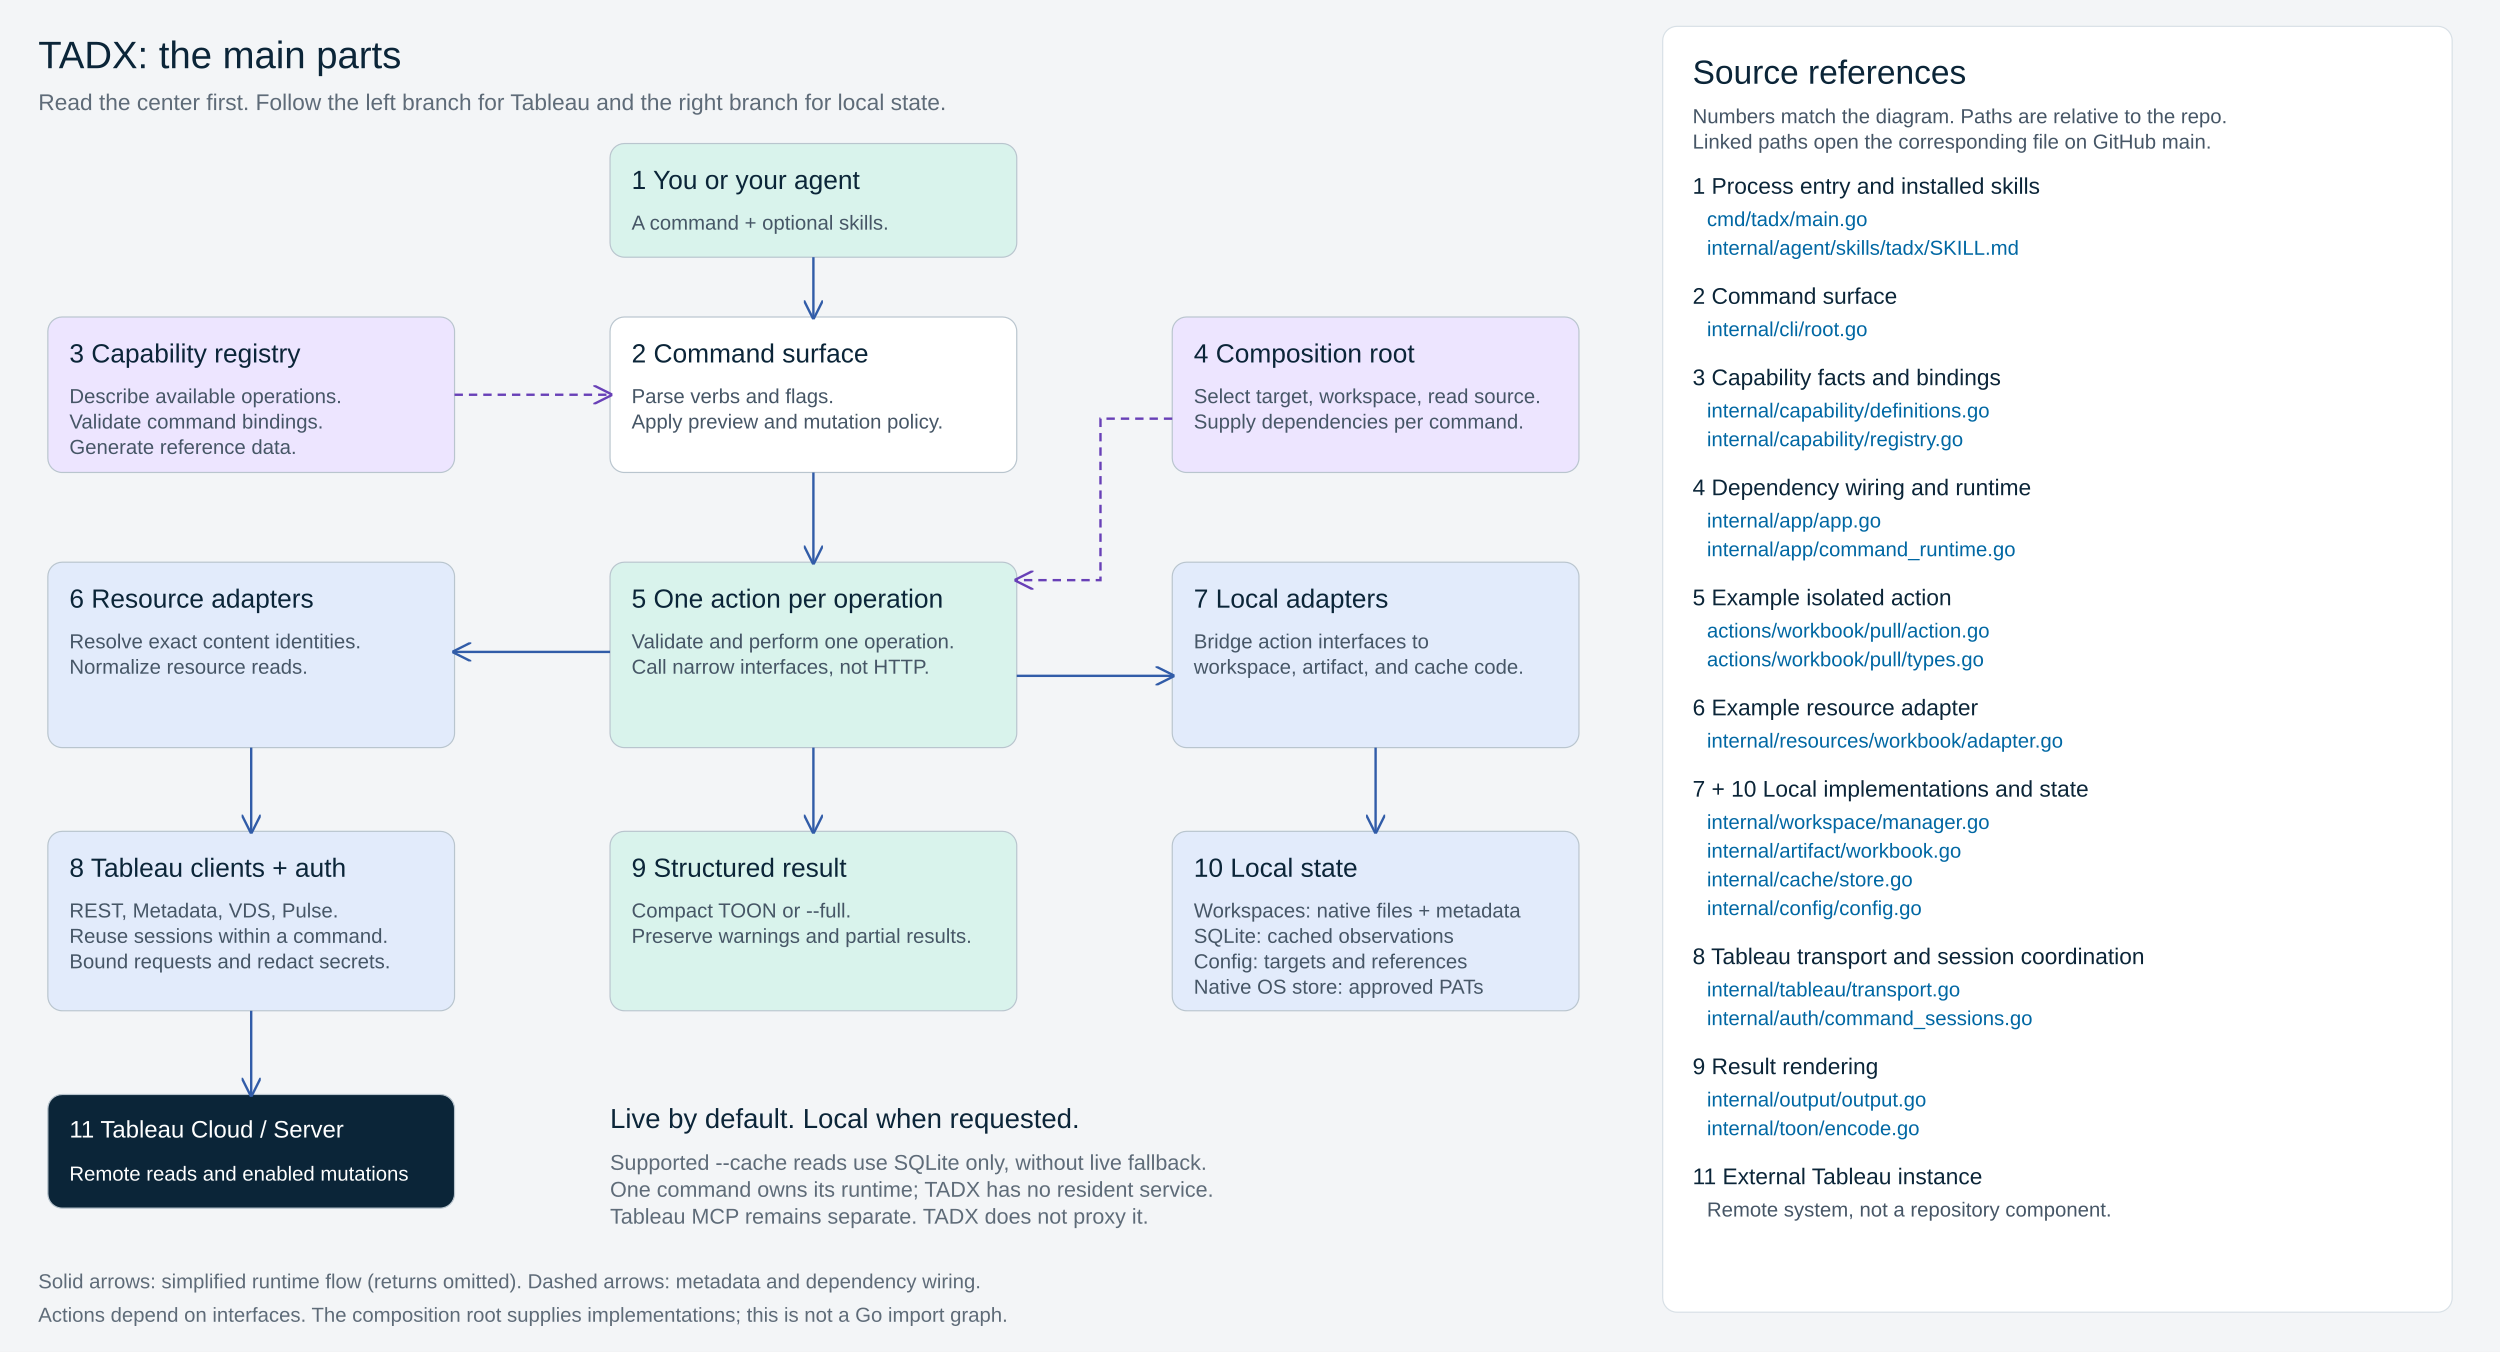
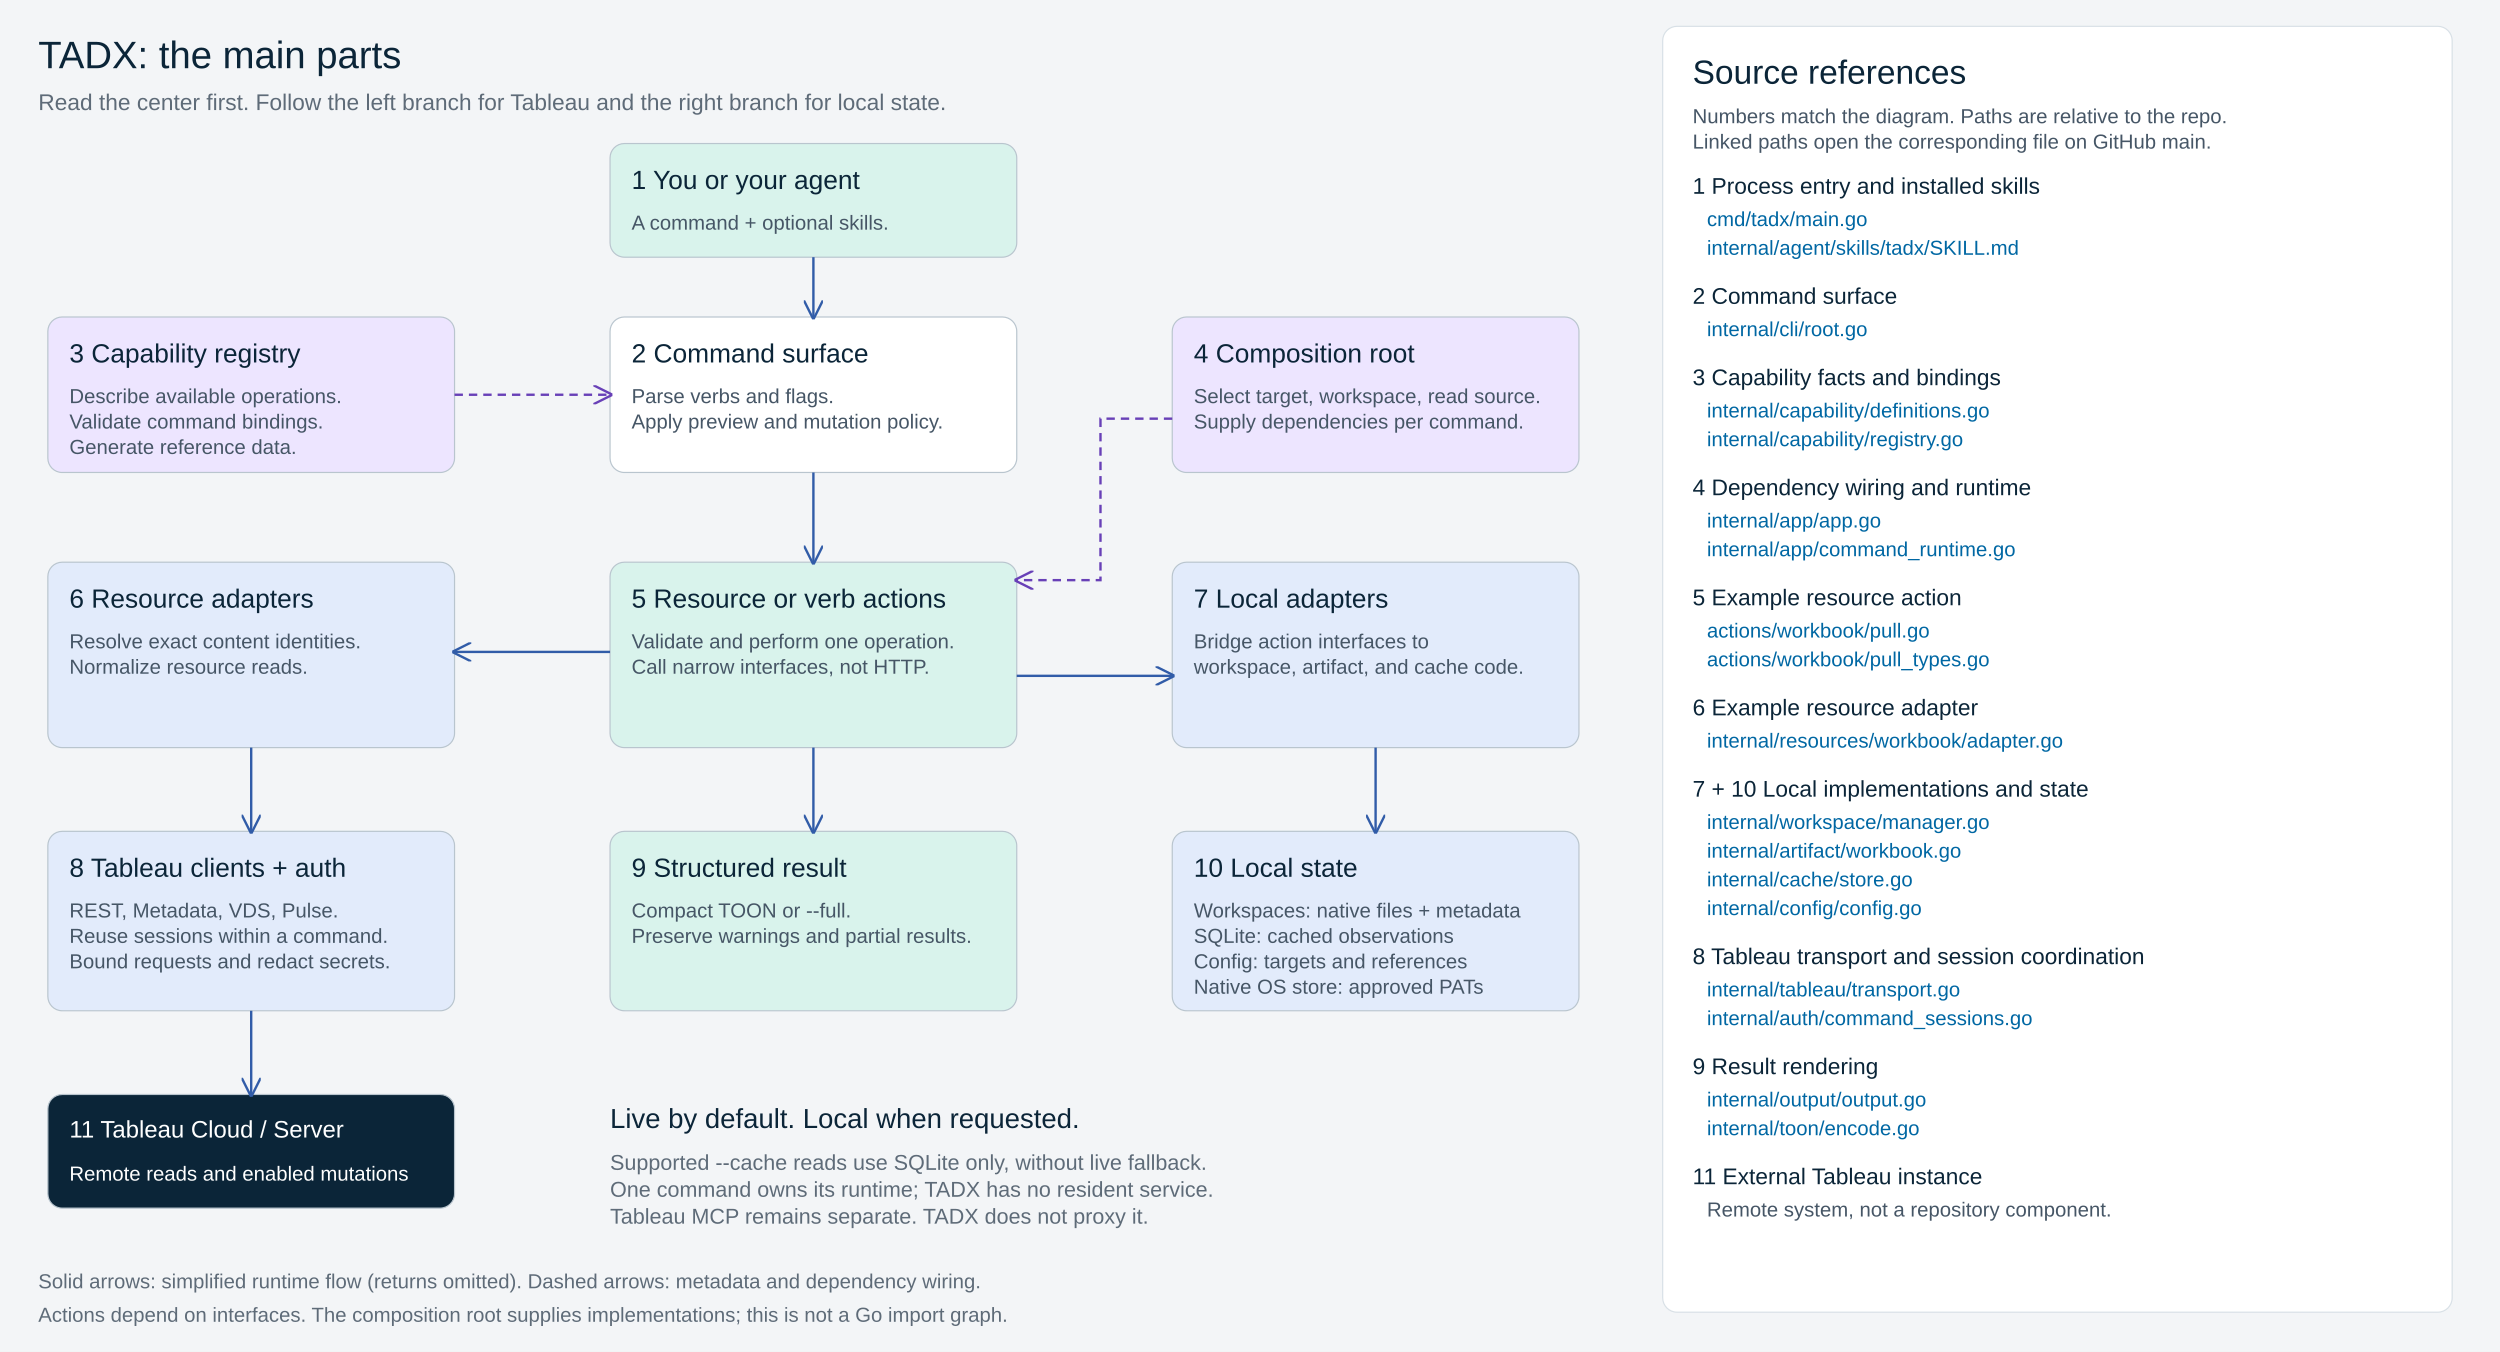
<svg xmlns="http://www.w3.org/2000/svg" viewBox="0 0 2090 1130" role="img" aria-labelledby="title desc">
  <defs>
    <marker id="arrow" markerWidth="8" markerHeight="8" refX="7" refY="4" orient="auto">
      <path d="M0,0 L8,4 L0,8" fill="none" stroke="#315ca8" />
    </marker>
    <marker id="wiring" markerWidth="8" markerHeight="8" refX="7" refY="4" orient="auto">
      <path d="M0,0 L8,4 L0,8" fill="none" stroke="#6840b7" />
    </marker>
  </defs>
  <rect width="2090" height="1130" fill="#f3f5f7" />
  <text x="32" y="57" font-family="Arial, sans-serif" font-size="32" fill="#0b2538">
    <tspan x="32" dy="0">TADX: the main parts</tspan>
  </text>
  <text x="32" y="92" font-family="Arial, sans-serif" font-size="19" fill="#5e6b78">
    <tspan x="32" dy="0">Read the center first. Follow the left branch for Tableau and the right branch for local state.</tspan>
  </text>
  <rect x="510" y="120" width="340" height="95" rx="12" fill="#d9f3ec" stroke="#b9c5ce" />
  <text x="528" y="158" font-family="Arial, sans-serif" font-size="22" fill="#0b2538">
    <tspan x="528" dy="0">1  You or your agent</tspan>
  </text>
  <text x="528" y="192" font-family="Arial, sans-serif" font-size="17" fill="#465666">
    <tspan x="528" dy="0">A command + optional skills.</tspan>
  </text>
  <rect x="510" y="265" width="340" height="130" rx="12" fill="#ffffff" stroke="#b9c5ce" />
  <text x="528" y="303" font-family="Arial, sans-serif" font-size="22" fill="#0b2538">
    <tspan x="528" dy="0">2  Command surface</tspan>
  </text>
  <text x="528" y="337" font-family="Arial, sans-serif" font-size="17" fill="#465666">
    <tspan x="528" dy="0">Parse verbs and flags.</tspan>
    <tspan x="528" dy="21.25">Apply preview and mutation policy.</tspan>
  </text>
  <rect x="40" y="265" width="340" height="130" rx="12" fill="#ede5ff" stroke="#b9c5ce" />
  <text x="58" y="303" font-family="Arial, sans-serif" font-size="22" fill="#0b2538">
    <tspan x="58" dy="0">3  Capability registry</tspan>
  </text>
  <text x="58" y="337" font-family="Arial, sans-serif" font-size="17" fill="#465666">
    <tspan x="58" dy="0">Describe available operations.</tspan>
    <tspan x="58" dy="21.25">Validate command bindings.</tspan>
    <tspan x="58" dy="21.25">Generate reference data.</tspan>
  </text>
  <rect x="980" y="265" width="340" height="130" rx="12" fill="#ede5ff" stroke="#b9c5ce" />
  <text x="998" y="303" font-family="Arial, sans-serif" font-size="22" fill="#0b2538">
    <tspan x="998" dy="0">4  Composition root</tspan>
  </text>
  <text x="998" y="337" font-family="Arial, sans-serif" font-size="17" fill="#465666">
    <tspan x="998" dy="0">Select target, workspace, read source.</tspan>
    <tspan x="998" dy="21.25">Supply dependencies per command.</tspan>
  </text>
  <rect x="510" y="470" width="340" height="155" rx="12" fill="#d9f3ec" stroke="#b9c5ce" />
  <text x="528" y="508" font-family="Arial, sans-serif" font-size="22" fill="#0b2538">
-     <tspan x="528" dy="0">5  One action per operation</tspan>
+     <tspan x="528" dy="0">5  Resource or verb actions</tspan>
  </text>
  <text x="528" y="542" font-family="Arial, sans-serif" font-size="17" fill="#465666">
    <tspan x="528" dy="0">Validate and perform one operation.</tspan>
    <tspan x="528" dy="21.25">Call narrow interfaces, not HTTP.</tspan>
  </text>
  <rect x="40" y="470" width="340" height="155" rx="12" fill="#e2ebfb" stroke="#b9c5ce" />
  <text x="58" y="508" font-family="Arial, sans-serif" font-size="22" fill="#0b2538">
    <tspan x="58" dy="0">6  Resource adapters</tspan>
  </text>
  <text x="58" y="542" font-family="Arial, sans-serif" font-size="17" fill="#465666">
    <tspan x="58" dy="0">Resolve exact content identities.</tspan>
    <tspan x="58" dy="21.25">Normalize resource reads.</tspan>
  </text>
  <rect x="980" y="470" width="340" height="155" rx="12" fill="#e2ebfb" stroke="#b9c5ce" />
  <text x="998" y="508" font-family="Arial, sans-serif" font-size="22" fill="#0b2538">
    <tspan x="998" dy="0">7  Local adapters</tspan>
  </text>
  <text x="998" y="542" font-family="Arial, sans-serif" font-size="17" fill="#465666">
    <tspan x="998" dy="0">Bridge action interfaces to</tspan>
    <tspan x="998" dy="21.25">workspace, artifact, and cache code.</tspan>
  </text>
  <rect x="40" y="695" width="340" height="150" rx="12" fill="#e2ebfb" stroke="#b9c5ce" />
  <text x="58" y="733" font-family="Arial, sans-serif" font-size="22" fill="#0b2538">
    <tspan x="58" dy="0">8  Tableau clients + auth</tspan>
  </text>
  <text x="58" y="767" font-family="Arial, sans-serif" font-size="17" fill="#465666">
    <tspan x="58" dy="0">REST, Metadata, VDS, Pulse.</tspan>
    <tspan x="58" dy="21.25">Reuse sessions within a command.</tspan>
    <tspan x="58" dy="21.25">Bound requests and redact secrets.</tspan>
  </text>
  <rect x="510" y="695" width="340" height="150" rx="12" fill="#d9f3ec" stroke="#b9c5ce" />
  <text x="528" y="733" font-family="Arial, sans-serif" font-size="22" fill="#0b2538">
    <tspan x="528" dy="0">9  Structured result</tspan>
  </text>
  <text x="528" y="767" font-family="Arial, sans-serif" font-size="17" fill="#465666">
    <tspan x="528" dy="0">Compact TOON or --full.</tspan>
    <tspan x="528" dy="21.25">Preserve warnings and partial results.</tspan>
  </text>
  <rect x="980" y="695" width="340" height="150" rx="12" fill="#e2ebfb" stroke="#b9c5ce" />
  <text x="998" y="733" font-family="Arial, sans-serif" font-size="22" fill="#0b2538">
    <tspan x="998" dy="0">10  Local state</tspan>
  </text>
  <text x="998" y="767" font-family="Arial, sans-serif" font-size="17" fill="#465666">
    <tspan x="998" dy="0">Workspaces: native files + metadata</tspan>
    <tspan x="998" dy="21.25">SQLite: cached observations</tspan>
    <tspan x="998" dy="21.25">Config: targets and references</tspan>
    <tspan x="998" dy="21.25">Native OS store: approved PATs</tspan>
  </text>
  <rect x="40" y="915" width="340" height="95" rx="12" fill="#0b2538" stroke="#b9c5ce" />
  <text x="58" y="951" font-family="Arial, sans-serif" font-size="20" fill="#ffffff">
    <tspan x="58" dy="0">11  Tableau Cloud / Server</tspan>
  </text>
  <text x="58" y="987" font-family="Arial, sans-serif" font-size="17" fill="#ffffff">
    <tspan x="58" dy="0">Remote reads and enabled mutations</tspan>
  </text>
  <text x="510" y="943" font-family="Arial, sans-serif" font-size="23" fill="#0b2538">
    <tspan x="510" dy="0">Live by default. Local when requested.</tspan>
  </text>
  <text x="510" y="978" font-family="Arial, sans-serif" font-size="18" fill="#5e6b78">
    <tspan x="510" dy="0">Supported --cache reads use SQLite only, without live fallback.</tspan>
    <tspan x="510" dy="22.5">One command owns its runtime; TADX has no resident service.</tspan>
    <tspan x="510" dy="22.5">Tableau MCP remains separate. TADX does not proxy it.</tspan>
  </text>
  <polyline points="680,215 680,265" fill="none" stroke="#315ca8" stroke-width="2" marker-end="url(#arrow)" />
  <polyline points="380,330 510,330" fill="none" stroke="#6840b7" stroke-width="2" stroke-dasharray="7 5" marker-end="url(#wiring)" />
  <polyline points="980,350 920,350 920,485 850,485" fill="none" stroke="#6840b7" stroke-width="2" stroke-dasharray="7 5" marker-end="url(#wiring)" />
  <polyline points="680,395 680,470" fill="none" stroke="#315ca8" stroke-width="2" marker-end="url(#arrow)" />
  <polyline points="510,545 380,545" fill="none" stroke="#315ca8" stroke-width="2" marker-end="url(#arrow)" />
  <polyline points="850,565 980,565" fill="none" stroke="#315ca8" stroke-width="2" marker-end="url(#arrow)" />
  <polyline points="210,625 210,695" fill="none" stroke="#315ca8" stroke-width="2" marker-end="url(#arrow)" />
  <polyline points="1150,625 1150,695" fill="none" stroke="#315ca8" stroke-width="2" marker-end="url(#arrow)" />
  <polyline points="680,625 680,695" fill="none" stroke="#315ca8" stroke-width="2" marker-end="url(#arrow)" />
  <polyline points="210,845 210,915" fill="none" stroke="#315ca8" stroke-width="2" marker-end="url(#arrow)" />
  <text x="32" y="1077" font-family="Arial, sans-serif" font-size="17" fill="#5e6b78">
    <tspan x="32" dy="0">Solid arrows: simplified runtime flow (returns omitted).   Dashed arrows: metadata and dependency wiring.</tspan>
  </text>
  <text x="32" y="1105" font-family="Arial, sans-serif" font-size="17" fill="#5e6b78">
    <tspan x="32" dy="0">Actions depend on interfaces. The composition root supplies implementations; this is not a Go import graph.</tspan>
  </text>
  <rect x="1390" y="22" width="660" height="1075" rx="12" fill="#ffffff" stroke="#d8e0e6" />
  <text x="1415" y="70" font-family="Arial, sans-serif" font-size="28" fill="#0b2538">
    <tspan x="1415" dy="0">Source references</tspan>
  </text>
  <text x="1415" y="103" font-family="Arial, sans-serif" font-size="17" fill="#465666">
    <tspan x="1415" dy="0">Numbers match the diagram. Paths are relative to the repo.</tspan>
    <tspan x="1415" dy="21.25">Linked paths open the corresponding file on GitHub main.</tspan>
  </text>
  <text x="1415" y="162" font-family="Arial, sans-serif" font-size="19" fill="#0b2538">
    <tspan x="1415" dy="0">1  Process entry and installed skills</tspan>
  </text>
  <a href="https://github.com/ahillspace/tadx/blob/main/cmd/tadx/main.go">
    <text x="1427" y="189" font-family="Arial, sans-serif" font-size="17" fill="#0067a3">
      <tspan x="1427" dy="0">cmd/tadx/main.go</tspan>
    </text>
  </a>
  <a href="https://github.com/ahillspace/tadx/blob/main/internal/agent/skills/tadx/SKILL.md">
    <text x="1427" y="213" font-family="Arial, sans-serif" font-size="17" fill="#0067a3">
      <tspan x="1427" dy="0">internal/agent/skills/tadx/SKILL.md</tspan>
    </text>
  </a>
  <text x="1415" y="254" font-family="Arial, sans-serif" font-size="19" fill="#0b2538">
    <tspan x="1415" dy="0">2  Command surface</tspan>
  </text>
  <a href="https://github.com/ahillspace/tadx/blob/main/internal/cli/root.go">
    <text x="1427" y="281" font-family="Arial, sans-serif" font-size="17" fill="#0067a3">
      <tspan x="1427" dy="0">internal/cli/root.go</tspan>
    </text>
  </a>
  <text x="1415" y="322" font-family="Arial, sans-serif" font-size="19" fill="#0b2538">
    <tspan x="1415" dy="0">3  Capability facts and bindings</tspan>
  </text>
  <a href="https://github.com/ahillspace/tadx/blob/main/internal/capability/definitions.go">
    <text x="1427" y="349" font-family="Arial, sans-serif" font-size="17" fill="#0067a3">
      <tspan x="1427" dy="0">internal/capability/definitions.go</tspan>
    </text>
  </a>
  <a href="https://github.com/ahillspace/tadx/blob/main/internal/capability/registry.go">
    <text x="1427" y="373" font-family="Arial, sans-serif" font-size="17" fill="#0067a3">
      <tspan x="1427" dy="0">internal/capability/registry.go</tspan>
    </text>
  </a>
  <text x="1415" y="414" font-family="Arial, sans-serif" font-size="19" fill="#0b2538">
    <tspan x="1415" dy="0">4  Dependency wiring and runtime</tspan>
  </text>
  <a href="https://github.com/ahillspace/tadx/blob/main/internal/app/app.go">
    <text x="1427" y="441" font-family="Arial, sans-serif" font-size="17" fill="#0067a3">
      <tspan x="1427" dy="0">internal/app/app.go</tspan>
    </text>
  </a>
  <a href="https://github.com/ahillspace/tadx/blob/main/internal/app/command_runtime.go">
    <text x="1427" y="465" font-family="Arial, sans-serif" font-size="17" fill="#0067a3">
      <tspan x="1427" dy="0">internal/app/command_runtime.go</tspan>
    </text>
  </a>
  <text x="1415" y="506" font-family="Arial, sans-serif" font-size="19" fill="#0b2538">
-     <tspan x="1415" dy="0">5  Example isolated action</tspan>
-   </text>
-   <a href="https://github.com/ahillspace/tadx/blob/main/actions/workbook/pull/action.go">
+     <tspan x="1415" dy="0">5  Example resource action</tspan>
+   </text>
+   <a href="https://github.com/ahillspace/tadx/blob/main/actions/workbook/pull.go">
    <text x="1427" y="533" font-family="Arial, sans-serif" font-size="17" fill="#0067a3">
-       <tspan x="1427" dy="0">actions/workbook/pull/action.go</tspan>
-     </text>
-   </a>
-   <a href="https://github.com/ahillspace/tadx/blob/main/actions/workbook/pull/types.go">
+       <tspan x="1427" dy="0">actions/workbook/pull.go</tspan>
+     </text>
+   </a>
+   <a href="https://github.com/ahillspace/tadx/blob/main/actions/workbook/pull_types.go">
    <text x="1427" y="557" font-family="Arial, sans-serif" font-size="17" fill="#0067a3">
-       <tspan x="1427" dy="0">actions/workbook/pull/types.go</tspan>
+       <tspan x="1427" dy="0">actions/workbook/pull_types.go</tspan>
    </text>
  </a>
  <text x="1415" y="598" font-family="Arial, sans-serif" font-size="19" fill="#0b2538">
    <tspan x="1415" dy="0">6  Example resource adapter</tspan>
  </text>
  <a href="https://github.com/ahillspace/tadx/blob/main/internal/resources/workbook/adapter.go">
    <text x="1427" y="625" font-family="Arial, sans-serif" font-size="17" fill="#0067a3">
      <tspan x="1427" dy="0">internal/resources/workbook/adapter.go</tspan>
    </text>
  </a>
  <text x="1415" y="666" font-family="Arial, sans-serif" font-size="19" fill="#0b2538">
    <tspan x="1415" dy="0">7 + 10  Local implementations and state</tspan>
  </text>
  <a href="https://github.com/ahillspace/tadx/blob/main/internal/workspace/manager.go">
    <text x="1427" y="693" font-family="Arial, sans-serif" font-size="17" fill="#0067a3">
      <tspan x="1427" dy="0">internal/workspace/manager.go</tspan>
    </text>
  </a>
  <a href="https://github.com/ahillspace/tadx/blob/main/internal/artifact/workbook.go">
    <text x="1427" y="717" font-family="Arial, sans-serif" font-size="17" fill="#0067a3">
      <tspan x="1427" dy="0">internal/artifact/workbook.go</tspan>
    </text>
  </a>
  <a href="https://github.com/ahillspace/tadx/blob/main/internal/cache/store.go">
    <text x="1427" y="741" font-family="Arial, sans-serif" font-size="17" fill="#0067a3">
      <tspan x="1427" dy="0">internal/cache/store.go</tspan>
    </text>
  </a>
  <a href="https://github.com/ahillspace/tadx/blob/main/internal/config/config.go">
    <text x="1427" y="765" font-family="Arial, sans-serif" font-size="17" fill="#0067a3">
      <tspan x="1427" dy="0">internal/config/config.go</tspan>
    </text>
  </a>
  <text x="1415" y="806" font-family="Arial, sans-serif" font-size="19" fill="#0b2538">
    <tspan x="1415" dy="0">8  Tableau transport and session coordination</tspan>
  </text>
  <a href="https://github.com/ahillspace/tadx/blob/main/internal/tableau/transport.go">
    <text x="1427" y="833" font-family="Arial, sans-serif" font-size="17" fill="#0067a3">
      <tspan x="1427" dy="0">internal/tableau/transport.go</tspan>
    </text>
  </a>
  <a href="https://github.com/ahillspace/tadx/blob/main/internal/auth/command_sessions.go">
    <text x="1427" y="857" font-family="Arial, sans-serif" font-size="17" fill="#0067a3">
      <tspan x="1427" dy="0">internal/auth/command_sessions.go</tspan>
    </text>
  </a>
  <text x="1415" y="898" font-family="Arial, sans-serif" font-size="19" fill="#0b2538">
    <tspan x="1415" dy="0">9  Result rendering</tspan>
  </text>
  <a href="https://github.com/ahillspace/tadx/blob/main/internal/output/output.go">
    <text x="1427" y="925" font-family="Arial, sans-serif" font-size="17" fill="#0067a3">
      <tspan x="1427" dy="0">internal/output/output.go</tspan>
    </text>
  </a>
  <a href="https://github.com/ahillspace/tadx/blob/main/internal/toon/encode.go">
    <text x="1427" y="949" font-family="Arial, sans-serif" font-size="17" fill="#0067a3">
      <tspan x="1427" dy="0">internal/toon/encode.go</tspan>
    </text>
  </a>
  <text x="1415" y="990" font-family="Arial, sans-serif" font-size="19" fill="#0b2538">
    <tspan x="1415" dy="0">11  External Tableau instance</tspan>
  </text>
  <text x="1427" y="1017" font-family="Arial, sans-serif" font-size="17" fill="#465666">
    <tspan x="1427" dy="0">Remote system, not a repository component.</tspan>
  </text>
</svg>
